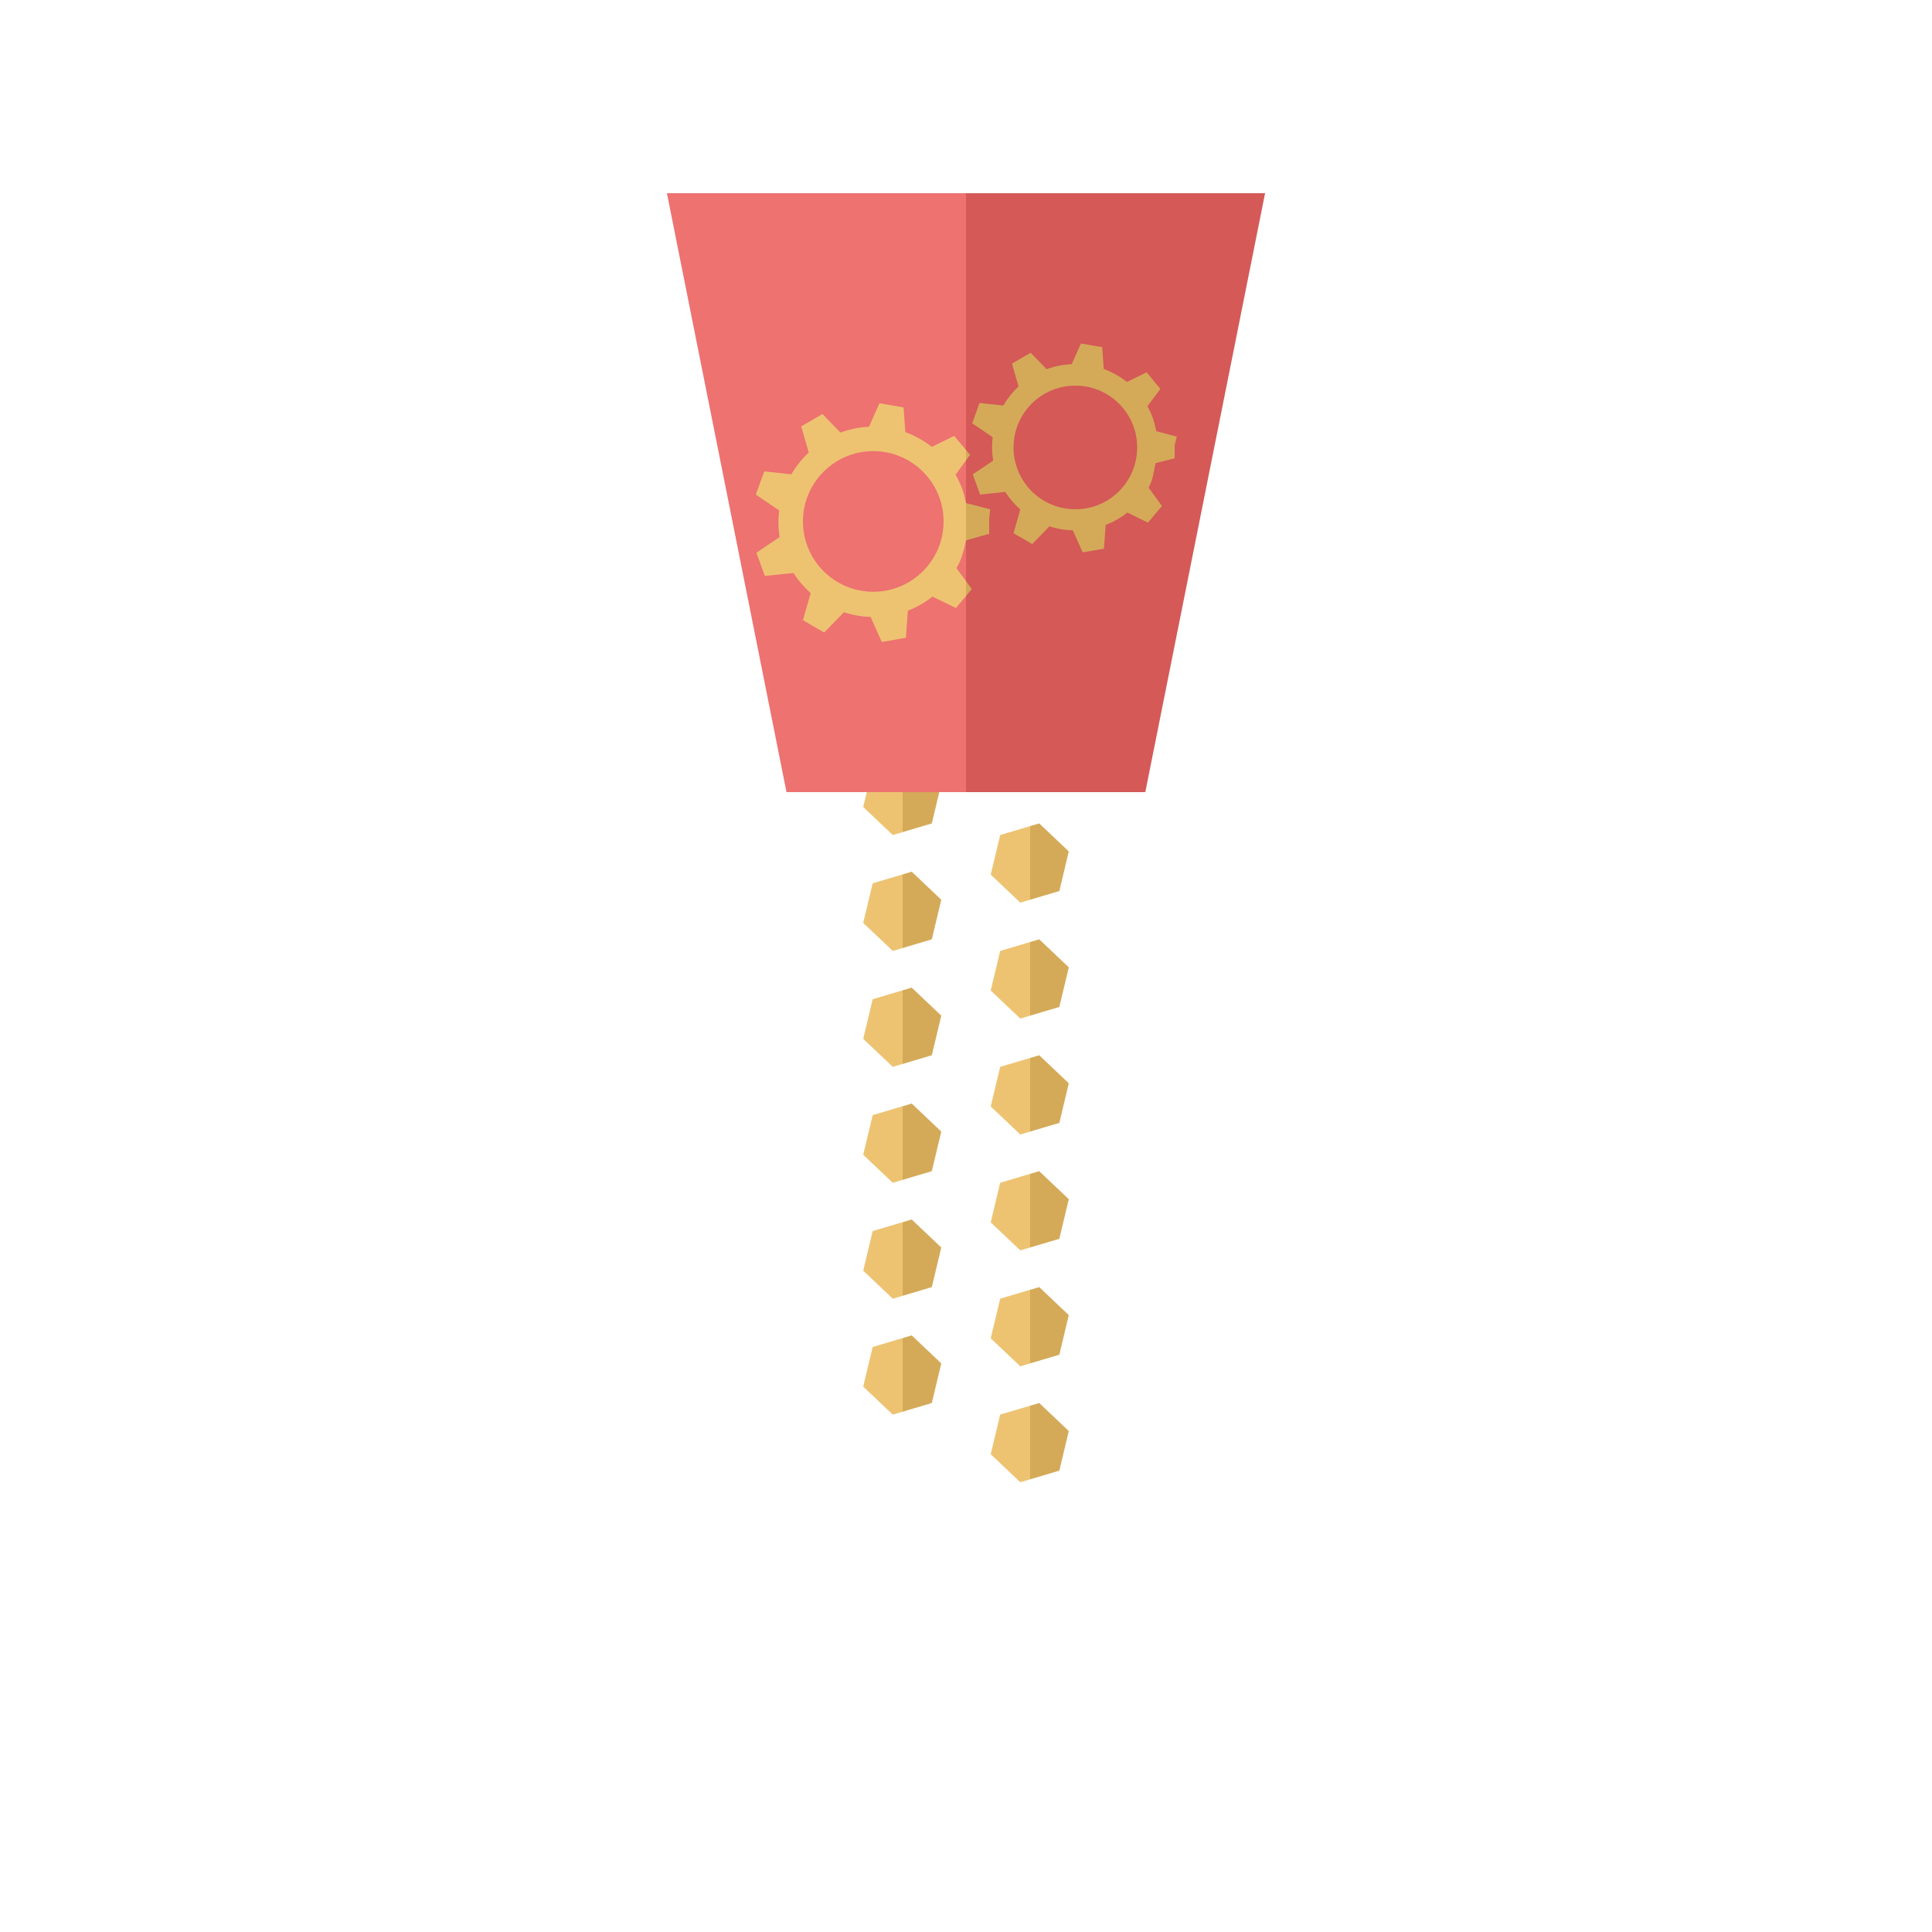
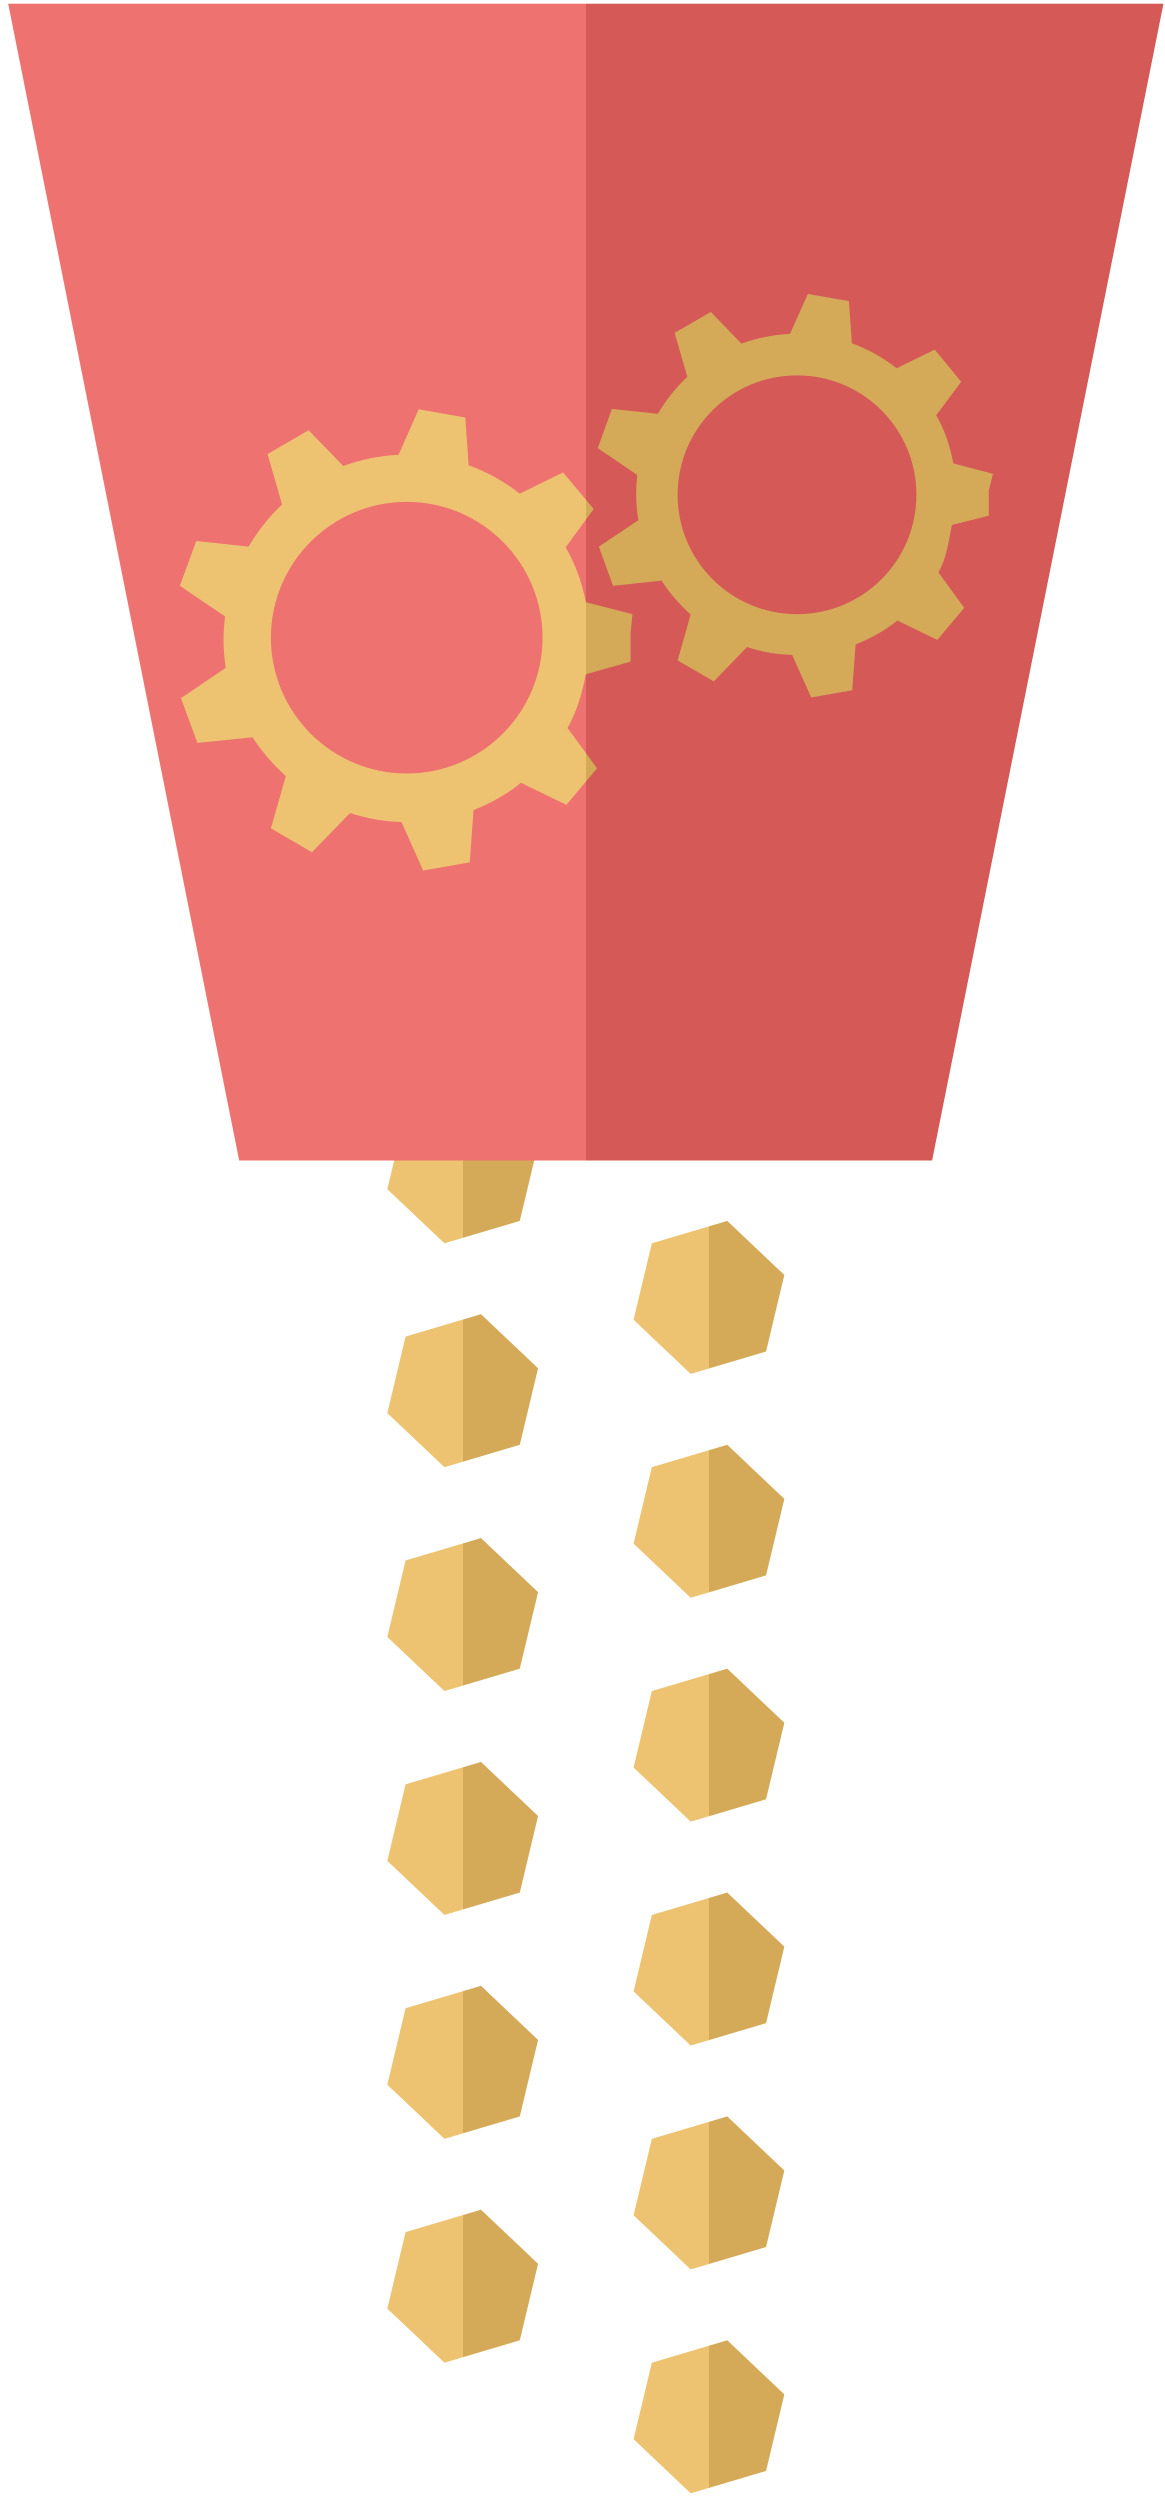
- <svg xmlns="http://www.w3.org/2000/svg" version="1.1" id="Layer_1" x="0" y="0" viewBox="0 0 1000 1000" xml:space="preserve">
-   <style type="text/css">.st0{opacity:.1}.st1{display:none;fill:#87766c}.st2{fill:#ebbd63}.st3{fill:url(#flake_shadow_1_)}.st3,.st4{opacity:.1;enable-background:new}.st4{fill:url(#flake_shadow_2_)}.st5{fill:url(#flake_shadow_3_)}.st5,.st6{opacity:.1;enable-background:new}.st6{fill:url(#flake_shadow_4_)}.st7{fill:url(#flake_shadow_5_)}.st7,.st8{opacity:.1;enable-background:new}.st8{fill:url(#flake_shadow_6_)}.st9{fill:url(#flake_shadow_7_)}.st9,.st10{opacity:.1;enable-background:new}.st10{fill:url(#flake_shadow_8_)}.st11{fill:url(#flake_shadow_9_)}.st11,.st12{opacity:.1;enable-background:new}.st12{fill:url(#flake_shadow_10_)}.st13{fill:url(#flake_shadow_11_)}.st13,.st14{opacity:.1;enable-background:new}.st14{fill:url(#flake_shadow_12_)}.st15{fill:#eb6361}.st16{opacity:.1;fill:url(#tub_shadow_1_);enable-background:new}</style>
-   <g id="_x32__-_Grinder">
-     <path id="bg_3_" class="st1" d="M0 0h1000v1000H0z" />
+ <svg xmlns="http://www.w3.org/2000/svg" version="1.1" id="grinderLayer" x="0" y="0" viewBox="0 0 312 670" xml:space="preserve">
+   <style type="text/css">.st0{display:none;fill:#87766c}.st1{fill:#ebbd63}.st2,.st3,.st4,.st5,.st6,.st7{opacity:.1;fill:url(#flake_shadow_1_);enable-background:new}.st3,.st4,.st5,.st6,.st7{fill:url(#flake_shadow_2_)}.st4,.st5,.st6,.st7{fill:url(#flake_shadow_3_)}.st5,.st6,.st7{fill:url(#flake_shadow_4_)}.st6,.st7{fill:url(#flake_shadow_5_)}.st7{fill:url(#flake_shadow_6_)}.st10,.st11,.st12,.st13,.st8,.st9{opacity:.1;fill:url(#flake_shadow_7_);enable-background:new}.st10,.st11,.st12,.st13,.st9{fill:url(#flake_shadow_8_)}.st10,.st11,.st12,.st13{fill:url(#flake_shadow_9_)}.st11,.st12,.st13{fill:url(#flake_shadow_10_)}.st12,.st13{fill:url(#flake_shadow_11_)}.st13{fill:url(#flake_shadow_12_)}.st14{fill:#eb6361}.st15{opacity:.1;fill:url(#tub_shadow_1_);enable-background:new}</style>
+   <g id="grinderGroup">
+     <path id="bg_3_" class="st0" d="M-343-99H657V901H-343z" />
    <g id="falling_grain">
-       <path id="flake_93_" class="st2" d="M548.3 761.2l-20.2 6-15.3-14.5 4.9-20.5 20.2-6 15.3 14.5z" />
-       <linearGradient id="flake_shadow_1_" gradientUnits="userSpaceOnUse" x1="512.795" y1="253.314" x2="553.205" y2="253.314" gradientTransform="matrix(1 0 0 -1 0 1000)">
-         <stop offset=".5" stop-color="#FFF" />
+       <path id="flake_93_" class="st1" d="M205.3 662.2l-20.2 6-15.3-14.5 4.9-20.5 20.2-6 15.3 14.5z" />
+       <linearGradient id="flake_shadow_1_" gradientUnits="userSpaceOnUse" x1="169.8" y1="415.7" x2="210.2" y2="415.7" gradientTransform="translate(0 232)">
+         <stop offset=".5" stop-color="#fff" />
        <stop offset=".5" stop-color="#000" />
      </linearGradient>
-       <path id="flake_shadow_93_" class="st3" d="M548.3 761.2l-20.2 6-15.3-14.5 4.9-20.5 20.2-6 15.3 14.5z" />
-       <path id="flake_90_" class="st2" d="M548.3 701.2l-20.2 6-15.3-14.5 4.9-20.5 20.2-6 15.3 14.5z" />
-       <linearGradient id="flake_shadow_2_" gradientUnits="userSpaceOnUse" x1="512.795" y1="313.313" x2="553.205" y2="313.313" gradientTransform="matrix(1 0 0 -1 0 1000)">
-         <stop offset=".5" stop-color="#FFF" />
+       <path id="flake_shadow_93_" class="st2" d="M205.3 662.2l-20.2 6-15.3-14.5 4.9-20.5 20.2-6 15.3 14.5z" />
+       <path id="flake_90_" class="st1" d="M205.3 602.2l-20.2 6-15.3-14.5 4.9-20.5 20.2-6 15.3 14.5z" />
+       <linearGradient id="flake_shadow_2_" gradientUnits="userSpaceOnUse" x1="169.8" y1="355.7" x2="210.2" y2="355.7" gradientTransform="translate(0 232)">
+         <stop offset=".5" stop-color="#fff" />
        <stop offset=".5" stop-color="#000" />
      </linearGradient>
-       <path id="flake_shadow_90_" class="st4" d="M548.3 701.2l-20.2 6-15.3-14.5 4.9-20.5 20.2-6 15.3 14.5z" />
+       <path id="flake_shadow_90_" class="st3" d="M205.3 602.2l-20.2 6-15.3-14.5 4.9-20.5 20.2-6 15.3 14.5z" />
      <g>
-         <path id="flake_87_" class="st2" d="M548.3 641.2l-20.2 6-15.3-14.5 4.9-20.5 20.2-6 15.3 14.5z" />
-         <linearGradient id="flake_shadow_3_" gradientUnits="userSpaceOnUse" x1="512.795" y1="373.313" x2="553.205" y2="373.313" gradientTransform="matrix(1 0 0 -1 0 1000)">
-           <stop offset=".5" stop-color="#FFF" />
+         <path id="flake_87_" class="st1" d="M205.3 542.2l-20.2 6-15.3-14.5 4.9-20.5 20.2-6 15.3 14.5z" />
+         <linearGradient id="flake_shadow_3_" gradientUnits="userSpaceOnUse" x1="169.8" y1="295.7" x2="210.2" y2="295.7" gradientTransform="translate(0 232)">
+           <stop offset=".5" stop-color="#fff" />
          <stop offset=".5" stop-color="#000" />
        </linearGradient>
-         <path id="flake_shadow_87_" class="st5" d="M548.3 641.2l-20.2 6-15.3-14.5 4.9-20.5 20.2-6 15.3 14.5z" />
+         <path id="flake_shadow_87_" class="st4" d="M205.3 542.2l-20.2 6-15.3-14.5 4.9-20.5 20.2-6 15.3 14.5z" />
      </g>
      <g>
-         <path id="flake_84_" class="st2" d="M548.3 581.2l-20.2 6-15.3-14.5 4.9-20.5 20.2-6 15.3 14.5z" />
-         <linearGradient id="flake_shadow_4_" gradientUnits="userSpaceOnUse" x1="512.795" y1="433.313" x2="553.205" y2="433.313" gradientTransform="matrix(1 0 0 -1 0 1000)">
-           <stop offset=".5" stop-color="#FFF" />
+         <path id="flake_84_" class="st1" d="M205.3 482.2l-20.2 6-15.3-14.5 4.9-20.5 20.2-6 15.3 14.5z" />
+         <linearGradient id="flake_shadow_4_" gradientUnits="userSpaceOnUse" x1="169.8" y1="235.7" x2="210.2" y2="235.7" gradientTransform="translate(0 232)">
+           <stop offset=".5" stop-color="#fff" />
          <stop offset=".5" stop-color="#000" />
        </linearGradient>
-         <path id="flake_shadow_84_" class="st6" d="M548.3 581.2l-20.2 6-15.3-14.5 4.9-20.5 20.2-6 15.3 14.5z" />
+         <path id="flake_shadow_84_" class="st5" d="M205.3 482.2l-20.2 6-15.3-14.5 4.9-20.5 20.2-6 15.3 14.5z" />
      </g>
      <g>
-         <path id="flake_81_" class="st2" d="M548.3 521.2l-20.2 6-15.3-14.5 4.9-20.5 20.2-6 15.3 14.5z" />
-         <linearGradient id="flake_shadow_5_" gradientUnits="userSpaceOnUse" x1="512.795" y1="493.313" x2="553.205" y2="493.313" gradientTransform="matrix(1 0 0 -1 0 1000)">
-           <stop offset=".5" stop-color="#FFF" />
+         <path id="flake_81_" class="st1" d="M205.3 422.2l-20.2 6-15.3-14.5 4.9-20.5 20.2-6 15.3 14.5z" />
+         <linearGradient id="flake_shadow_5_" gradientUnits="userSpaceOnUse" x1="169.8" y1="175.7" x2="210.2" y2="175.7" gradientTransform="translate(0 232)">
+           <stop offset=".5" stop-color="#fff" />
          <stop offset=".5" stop-color="#000" />
        </linearGradient>
-         <path id="flake_shadow_81_" class="st7" d="M548.3 521.2l-20.2 6-15.3-14.5 4.9-20.5 20.2-6 15.3 14.5z" />
+         <path id="flake_shadow_81_" class="st6" d="M205.3 422.2l-20.2 6-15.3-14.5 4.9-20.5 20.2-6 15.3 14.5z" />
      </g>
      <g>
-         <path id="flake_78_" class="st2" d="M548.3 461.2l-20.2 6-15.3-14.5 4.9-20.5 20.2-6 15.3 14.5z" />
-         <linearGradient id="flake_shadow_6_" gradientUnits="userSpaceOnUse" x1="512.795" y1="553.313" x2="553.205" y2="553.313" gradientTransform="matrix(1 0 0 -1 0 1000)">
-           <stop offset=".5" stop-color="#FFF" />
+         <path id="flake_78_" class="st1" d="M205.3 362.2l-20.2 6-15.3-14.5 4.9-20.5 20.2-6 15.3 14.5z" />
+         <linearGradient id="flake_shadow_6_" gradientUnits="userSpaceOnUse" x1="169.8" y1="115.7" x2="210.2" y2="115.7" gradientTransform="translate(0 232)">
+           <stop offset=".5" stop-color="#fff" />
          <stop offset=".5" stop-color="#000" />
        </linearGradient>
-         <path id="flake_shadow_78_" class="st8" d="M548.3 461.2l-20.2 6-15.3-14.5 4.9-20.5 20.2-6 15.3 14.5z" />
+         <path id="flake_shadow_78_" class="st7" d="M205.3 362.2l-20.2 6-15.3-14.5 4.9-20.5 20.2-6 15.3 14.5z" />
      </g>
      <g>
-         <path id="flake_75_" class="st2" d="M482.3 726.2l-20.2 6-15.3-14.5 4.9-20.5 20.2-6 15.3 14.5z" />
-         <linearGradient id="flake_shadow_7_" gradientUnits="userSpaceOnUse" x1="446.794" y1="288.313" x2="487.206" y2="288.313" gradientTransform="matrix(1 0 0 -1 0 1000)">
-           <stop offset=".5" stop-color="#FFF" />
+         <path id="flake_75_" class="st1" d="M139.3 627.2l-20.2 6-15.3-14.5 4.9-20.5 20.2-6 15.3 14.5z" />
+         <linearGradient id="flake_shadow_7_" gradientUnits="userSpaceOnUse" x1="103.8" y1="380.7" x2="144.2" y2="380.7" gradientTransform="translate(0 232)">
+           <stop offset=".5" stop-color="#fff" />
          <stop offset=".5" stop-color="#000" />
        </linearGradient>
-         <path id="flake_shadow_75_" class="st9" d="M482.3 726.2l-20.2 6-15.3-14.5 4.9-20.5 20.2-6 15.3 14.5z" />
-         <path id="flake_72_" class="st2" d="M482.3 666.2l-20.2 6-15.3-14.5 4.9-20.5 20.2-6 15.3 14.5z" />
-         <linearGradient id="flake_shadow_8_" gradientUnits="userSpaceOnUse" x1="446.794" y1="348.313" x2="487.206" y2="348.313" gradientTransform="matrix(1 0 0 -1 0 1000)">
-           <stop offset=".5" stop-color="#FFF" />
+         <path id="flake_shadow_75_" class="st8" d="M139.3 627.2l-20.2 6-15.3-14.5 4.9-20.5 20.2-6 15.3 14.5z" />
+         <path id="flake_72_" class="st1" d="M139.3 567.2l-20.2 6-15.3-14.5 4.9-20.5 20.2-6 15.3 14.5z" />
+         <linearGradient id="flake_shadow_8_" gradientUnits="userSpaceOnUse" x1="103.8" y1="320.7" x2="144.2" y2="320.7" gradientTransform="translate(0 232)">
+           <stop offset=".5" stop-color="#fff" />
          <stop offset=".5" stop-color="#000" />
        </linearGradient>
-         <path id="flake_shadow_72_" class="st10" d="M482.3 666.2l-20.2 6-15.3-14.5 4.9-20.5 20.2-6 15.3 14.5z" />
+         <path id="flake_shadow_72_" class="st9" d="M139.3 567.2l-20.2 6-15.3-14.5 4.9-20.5 20.2-6 15.3 14.5z" />
        <g>
-           <path id="flake_69_" class="st2" d="M482.3 606.2l-20.2 6-15.3-14.5 4.9-20.5 20.2-6 15.3 14.5z" />
-           <linearGradient id="flake_shadow_9_" gradientUnits="userSpaceOnUse" x1="446.794" y1="408.313" x2="487.206" y2="408.313" gradientTransform="matrix(1 0 0 -1 0 1000)">
-             <stop offset=".5" stop-color="#FFF" />
+           <path id="flake_69_" class="st1" d="M139.3 507.2l-20.2 6-15.3-14.5 4.9-20.5 20.2-6 15.3 14.5z" />
+           <linearGradient id="flake_shadow_9_" gradientUnits="userSpaceOnUse" x1="103.8" y1="260.7" x2="144.2" y2="260.7" gradientTransform="translate(0 232)">
+             <stop offset=".5" stop-color="#fff" />
            <stop offset=".5" stop-color="#000" />
          </linearGradient>
-           <path id="flake_shadow_69_" class="st11" d="M482.3 606.2l-20.2 6-15.3-14.5 4.9-20.5 20.2-6 15.3 14.5z" />
+           <path id="flake_shadow_69_" class="st10" d="M139.3 507.2l-20.2 6-15.3-14.5 4.9-20.5 20.2-6 15.3 14.5z" />
        </g>
        <g>
-           <path id="flake_66_" class="st2" d="M482.3 546.2l-20.2 6-15.3-14.5 4.9-20.5 20.2-6 15.3 14.5z" />
-           <linearGradient id="flake_shadow_10_" gradientUnits="userSpaceOnUse" x1="446.794" y1="468.313" x2="487.206" y2="468.313" gradientTransform="matrix(1 0 0 -1 0 1000)">
-             <stop offset=".5" stop-color="#FFF" />
+           <path id="flake_66_" class="st1" d="M139.3 447.2l-20.2 6-15.3-14.5 4.9-20.5 20.2-6 15.3 14.5z" />
+           <linearGradient id="flake_shadow_10_" gradientUnits="userSpaceOnUse" x1="103.8" y1="200.7" x2="144.2" y2="200.7" gradientTransform="translate(0 232)">
+             <stop offset=".5" stop-color="#fff" />
            <stop offset=".5" stop-color="#000" />
          </linearGradient>
-           <path id="flake_shadow_66_" class="st12" d="M482.3 546.2l-20.2 6-15.3-14.5 4.9-20.5 20.2-6 15.3 14.5z" />
+           <path id="flake_shadow_66_" class="st11" d="M139.3 447.2l-20.2 6-15.3-14.5 4.9-20.5 20.2-6 15.3 14.5z" />
        </g>
        <g>
-           <path id="flake_63_" class="st2" d="M482.3 486.2l-20.2 6-15.3-14.5 4.9-20.5 20.2-6 15.3 14.5z" />
-           <linearGradient id="flake_shadow_11_" gradientUnits="userSpaceOnUse" x1="446.794" y1="528.313" x2="487.206" y2="528.313" gradientTransform="matrix(1 0 0 -1 0 1000)">
-             <stop offset=".5" stop-color="#FFF" />
+           <path id="flake_63_" class="st1" d="M139.3 387.2l-20.2 6-15.3-14.5 4.9-20.5 20.2-6 15.3 14.5z" />
+           <linearGradient id="flake_shadow_11_" gradientUnits="userSpaceOnUse" x1="103.8" y1="140.7" x2="144.2" y2="140.7" gradientTransform="translate(0 232)">
+             <stop offset=".5" stop-color="#fff" />
            <stop offset=".5" stop-color="#000" />
          </linearGradient>
-           <path id="flake_shadow_63_" class="st13" d="M482.3 486.2l-20.2 6-15.3-14.5 4.9-20.5 20.2-6 15.3 14.5z" />
+           <path id="flake_shadow_63_" class="st12" d="M139.3 387.2l-20.2 6-15.3-14.5 4.9-20.5 20.2-6 15.3 14.5z" />
        </g>
        <g>
-           <path id="flake_60_" class="st2" d="M482.3 426.2l-20.2 6-15.3-14.5 4.9-20.5 20.2-6 15.3 14.5z" />
-           <linearGradient id="flake_shadow_12_" gradientUnits="userSpaceOnUse" x1="446.794" y1="588.313" x2="487.206" y2="588.313" gradientTransform="matrix(1 0 0 -1 0 1000)">
-             <stop offset=".5" stop-color="#FFF" />
+           <path id="flake_60_" class="st1" d="M139.3 327.2l-20.2 6-15.3-14.5 4.9-20.5 20.2-6 15.3 14.5z" />
+           <linearGradient id="flake_shadow_12_" gradientUnits="userSpaceOnUse" x1="103.8" y1="80.7" x2="144.2" y2="80.7" gradientTransform="translate(0 232)">
+             <stop offset=".5" stop-color="#fff" />
            <stop offset=".5" stop-color="#000" />
          </linearGradient>
-           <path id="flake_shadow_60_" class="st14" d="M482.3 426.2l-20.2 6-15.3-14.5 4.9-20.5 20.2-6 15.3 14.5z" />
+           <path id="flake_shadow_60_" class="st13" d="M139.3 327.2l-20.2 6-15.3-14.5 4.9-20.5 20.2-6 15.3 14.5z" />
        </g>
      </g>
    </g>
-     <path id="tub" class="st15" d="M407.1 410l-61.9-310h309.6l-62 310z" />
+     <path id="tub" class="st14" d="M64.1 311L2.2 1h309.6l-62 310z" />
    <g id="cogs">
-       <path class="st2" d="M512 276.3v-7.7l.5-5-12.5-3.2c-1-5.3-2.8-10.2-5.4-14.7l7.5-10.3-8.2-9.8-11.6 5.7c-4.1-3.2-8.7-5.8-13.7-7.6l-.9-12.8-12.5-2.2-5.4 12.2c-5.2.2-10.2 1.3-14.8 3l-9.3-9.6-11 6.4 3.9 13.5c-3.5 3.3-6.5 7.1-9 11.3l-14-1.5-4.4 12 12.1 8.2c-.2 1.9-.4 3.9-.4 5.9 0 2.7.2 5.3.6 7.9l-12 8.1 4.4 12 14.8-1.5c2.5 3.9 5.5 7.3 8.9 10.4l-4 14 11 6.4 10.2-10.5c4.4 1.4 9 2.3 13.8 2.4l5.8 13 12.5-2.2 1-14c4.6-1.8 8.9-4.2 12.7-7.3l12.2 5.9 8.2-9.8-7.9-10.8c2.5-4.4 3.9-9.3 4.9-14.4l12-3.4zm-60 30c-20.1 0-36.4-16.3-36.4-36.4 0-20.1 16.3-36.4 36.4-36.4 20.1 0 36.4 16.3 36.4 36.4 0 20.1-16.3 36.4-36.4 36.4z" />
-       <path class="st2" d="M608 237.2v-6.8l1.1-4.4-10.6-2.8c-.9-4.6-2.3-9-4.6-12.9l6.7-9-7.1-8.6-10.2 5c-3.6-2.8-7.6-5.1-12-6.7l-.8-11.3-11-1.9-4.8 10.7c-4.6.2-8.9 1.1-13 2.6l-8.2-8.5-9.7 5.6 3.4 11.8c-3.1 2.9-5.7 6.2-7.9 9.9l-12.3-1.3-3.8 10.5 10.6 7.2c-.2 1.7-.3 3.4-.3 5.2 0 2.4.2 4.7.6 6.9l-10.6 7.1 3.8 10.5 13-1.4c2.2 3.4 4.8 6.4 7.8 9.1l-3.5 12.3 9.7 5.6 8.9-9.2c3.8 1.3 7.9 2 12.1 2.1l5.1 11.4 11-1.9.9-12.3c4.1-1.6 7.8-3.7 11.2-6.4l10.7 5.2 7.2-8.6-6.9-9.5c2.2-3.9 2.7-8.1 3.6-12.7l9.9-2.5zm-51.4 26.4c-17.7 0-32-14.3-32-32s14.3-32 32-32 32 14.3 32 32-14.3 32-32 32z" />
+       <path class="st1" d="M169 177.3v-7.7l.5-5-12.5-3.2c-1-5.3-2.8-10.2-5.4-14.7l7.5-10.3-8.2-9.8-11.6 5.7c-4.1-3.2-8.7-5.8-13.7-7.6l-.9-12.8-12.5-2.2-5.4 12.2c-5.2.2-10.2 1.3-14.8 3l-9.3-9.6-11 6.4 3.9 13.5c-3.5 3.3-6.5 7.1-9 11.3l-14-1.5-4.4 12 12.1 8.2c-.2 1.9-.4 3.9-.4 5.9 0 2.7.2 5.3.6 7.9l-12 8.1 4.4 12 14.8-1.5c2.5 3.9 5.5 7.3 8.9 10.4l-4 14 11 6.4 10.2-10.5c4.4 1.4 9 2.3 13.8 2.4l5.8 13 12.5-2.2 1-14c4.6-1.8 8.9-4.2 12.7-7.3l12.2 5.9 8.2-9.8-7.9-10.8c2.5-4.4 3.9-9.3 4.9-14.4l12-3.4zm-60 30c-20.1 0-36.4-16.3-36.4-36.4s16.3-36.4 36.4-36.4 36.4 16.3 36.4 36.4-16.3 36.4-36.4 36.4z" />
+       <path class="st1" d="M265 138.2v-6.8l1.1-4.4-10.6-2.8c-.9-4.6-2.3-9-4.6-12.9l6.7-9-7.1-8.6-10.2 5c-3.6-2.8-7.6-5.1-12-6.7l-.8-11.3-11-1.9-4.8 10.7c-4.6.2-8.9 1.1-13 2.6l-8.2-8.5-9.7 5.6 3.4 11.8c-3.1 2.9-5.7 6.2-7.9 9.9l-12.3-1.3-3.8 10.5 10.6 7.2c-.2 1.7-.3 3.4-.3 5.2 0 2.4.2 4.7.6 6.9l-10.6 7.1 3.8 10.5 13-1.4c2.2 3.4 4.8 6.4 7.8 9.1l-3.5 12.3 9.7 5.6 8.9-9.2c3.8 1.3 7.9 2 12.1 2.1l5.1 11.4 11-1.9.9-12.3c4.1-1.6 7.8-3.7 11.2-6.4l10.7 5.2 7.2-8.6-6.9-9.5c2.2-3.9 2.7-8.1 3.6-12.7l9.9-2.5zm-51.4 26.4c-17.7 0-32-14.3-32-32s14.3-32 32-32 32 14.3 32 32-14.3 32-32 32z" />
    </g>
-     <linearGradient id="tub_shadow_1_" gradientUnits="userSpaceOnUse" x1="345.25" y1="745" x2="654.75" y2="745" gradientTransform="matrix(1 0 0 -1 0 1000)">
-       <stop offset=".5" stop-color="#FFF" />
+     <linearGradient id="tub_shadow_1_" gradientUnits="userSpaceOnUse" x1="2.2" y1="-76" x2="311.8" y2="-76" gradientTransform="translate(0 232)">
+       <stop offset=".5" stop-color="#fff" />
      <stop offset=".5" stop-color="#000" />
    </linearGradient>
-     <path id="tub_shadow" class="st16" d="M407.1 410l-61.9-310h309.6l-62 310z" />
+     <path id="tub_shadow" class="st15" d="M64.1 311L2.2 1h309.6l-62 310z" />
  </g>
</svg>
